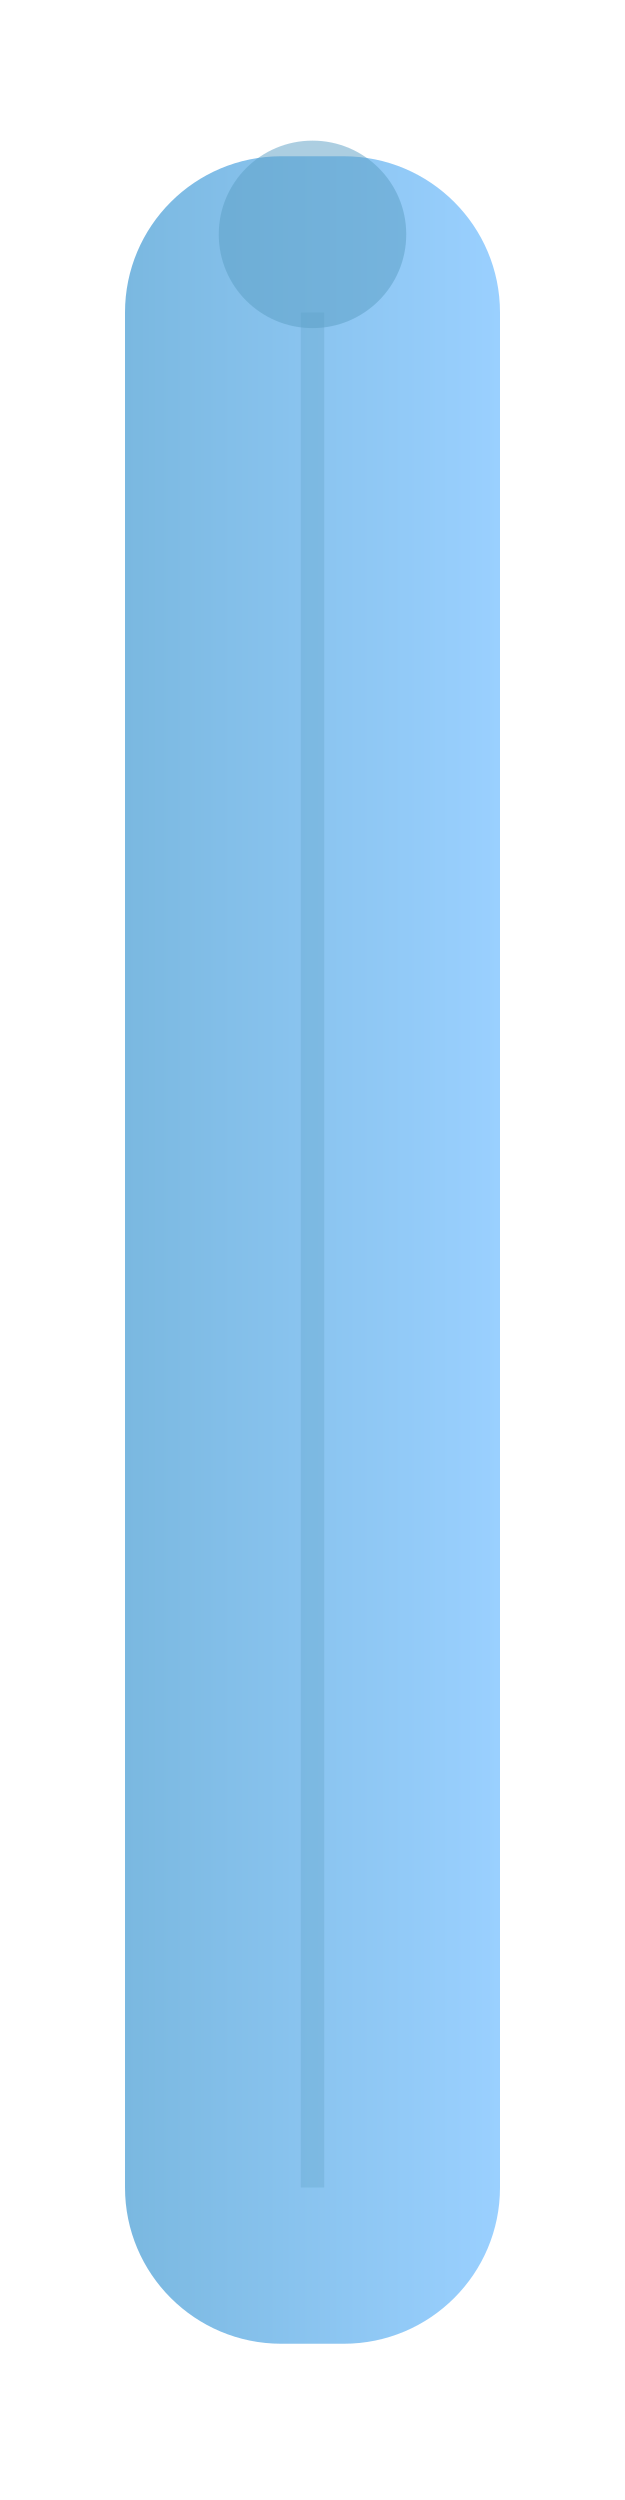
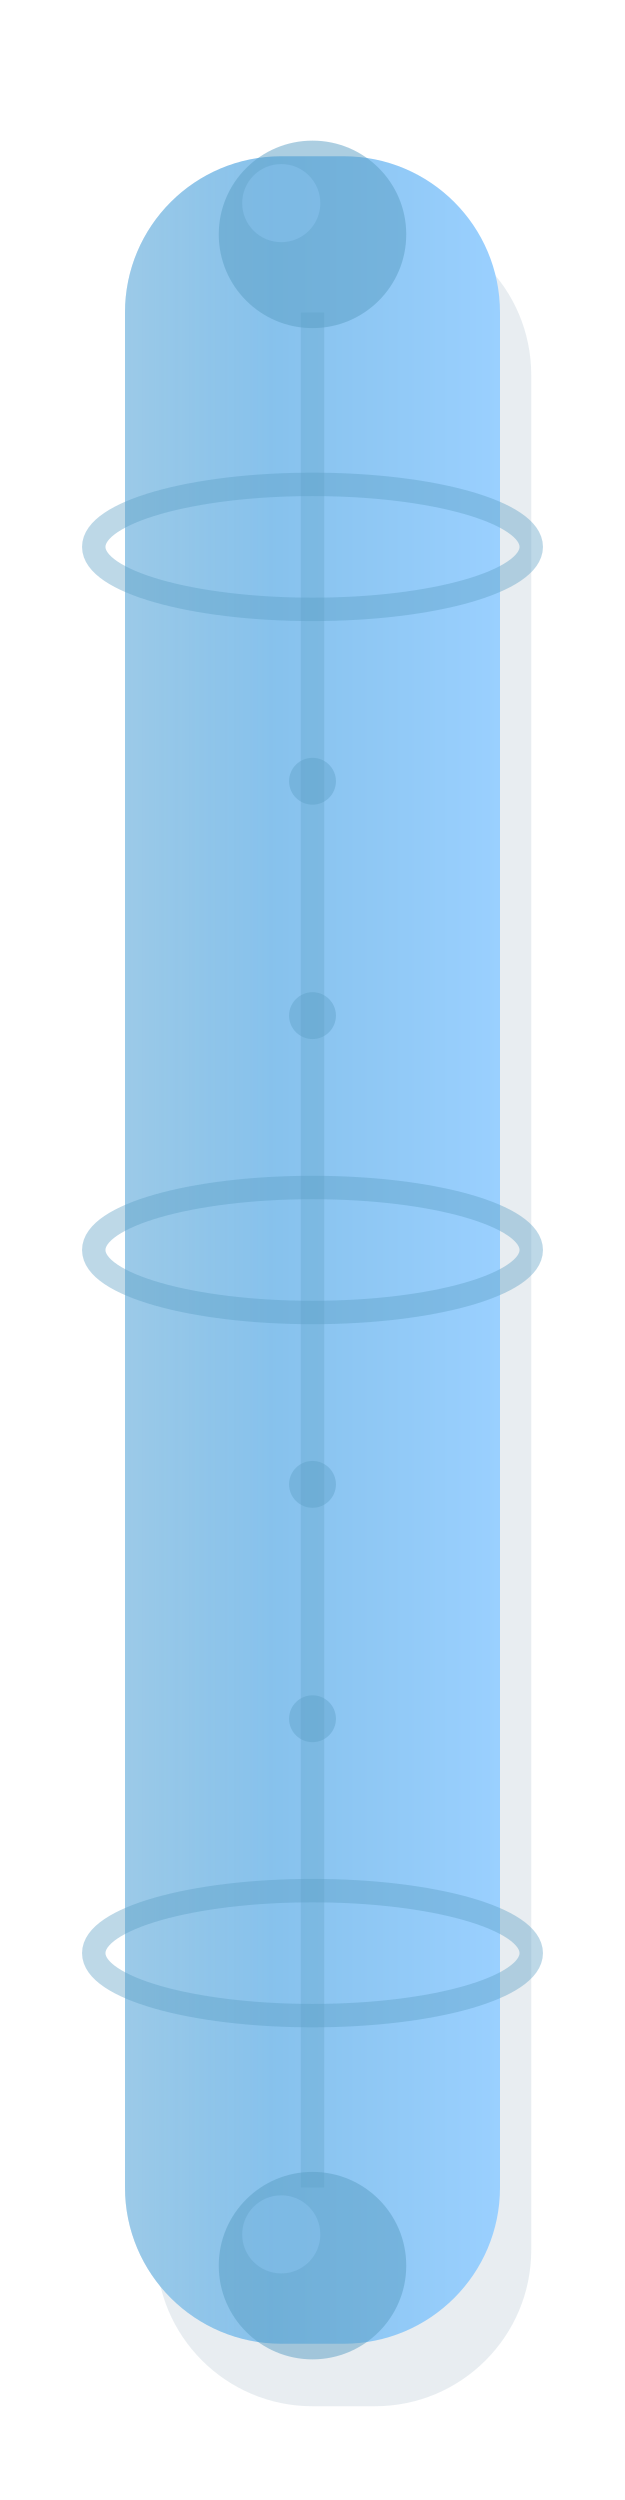
<svg xmlns="http://www.w3.org/2000/svg" viewBox="0 0 40 160" width="40" height="160">
  <defs>
    <linearGradient id="grabberArm" x1="0" y1="0" x2="1" y2="0">
      <stop offset="0%" stop-color="#7ab8e0" />
      <stop offset="100%" stop-color="#9ad0ff" />
    </linearGradient>
+     <linearGradient id="armHighlight" x1="0" y1="0" x2="1" y2="0">
+       <stop offset="0%" stop-color="#ffffff" stop-opacity="0.25" />
+       <stop offset="40%" stop-color="#ffffff" stop-opacity="0" />
+     </linearGradient>
  </defs>
+   <rect x="10" y="14" width="24" height="140" rx="10" ry="10" fill="#3a6a8a" opacity="0.12" />
  <rect x="8" y="10" width="24" height="140" rx="10" ry="10" fill="url(#grabberArm)" />
+   <rect x="8" y="10" width="24" height="140" rx="10" ry="10" fill="url(#armHighlight)" />
  <line x1="20" y1="20" x2="20" y2="140" stroke="#5a9ec4" stroke-width="1.5" opacity="0.3" />
+   <ellipse cx="20" cy="35" rx="14" ry="4" fill="none" stroke="#5a9ec4" stroke-width="1.5" opacity="0.4" />
+   <ellipse cx="20" cy="80" rx="14" ry="4" fill="none" stroke="#5a9ec4" stroke-width="1.5" opacity="0.4" />
+   <ellipse cx="20" cy="125" rx="14" ry="4" fill="none" stroke="#5a9ec4" stroke-width="1.5" opacity="0.4" />
  <circle cx="20" cy="15" r="6" fill="#5a9ec4" opacity="0.5" />
+   <circle cx="18" cy="13" r="2.5" fill="#9ad0ff" opacity="0.3" />
+   <circle cx="20" cy="145" r="6" fill="#5a9ec4" opacity="0.5" />
+   <circle cx="18" cy="143" r="2.5" fill="#9ad0ff" opacity="0.3" />
+   <circle cx="20" cy="50" r="1.5" fill="#5a9ec4" opacity="0.4" />
+   <circle cx="20" cy="65" r="1.5" fill="#5a9ec4" opacity="0.4" />
+   <circle cx="20" cy="95" r="1.5" fill="#5a9ec4" opacity="0.4" />
+   <circle cx="20" cy="110" r="1.5" fill="#5a9ec4" opacity="0.4" />
</svg>
